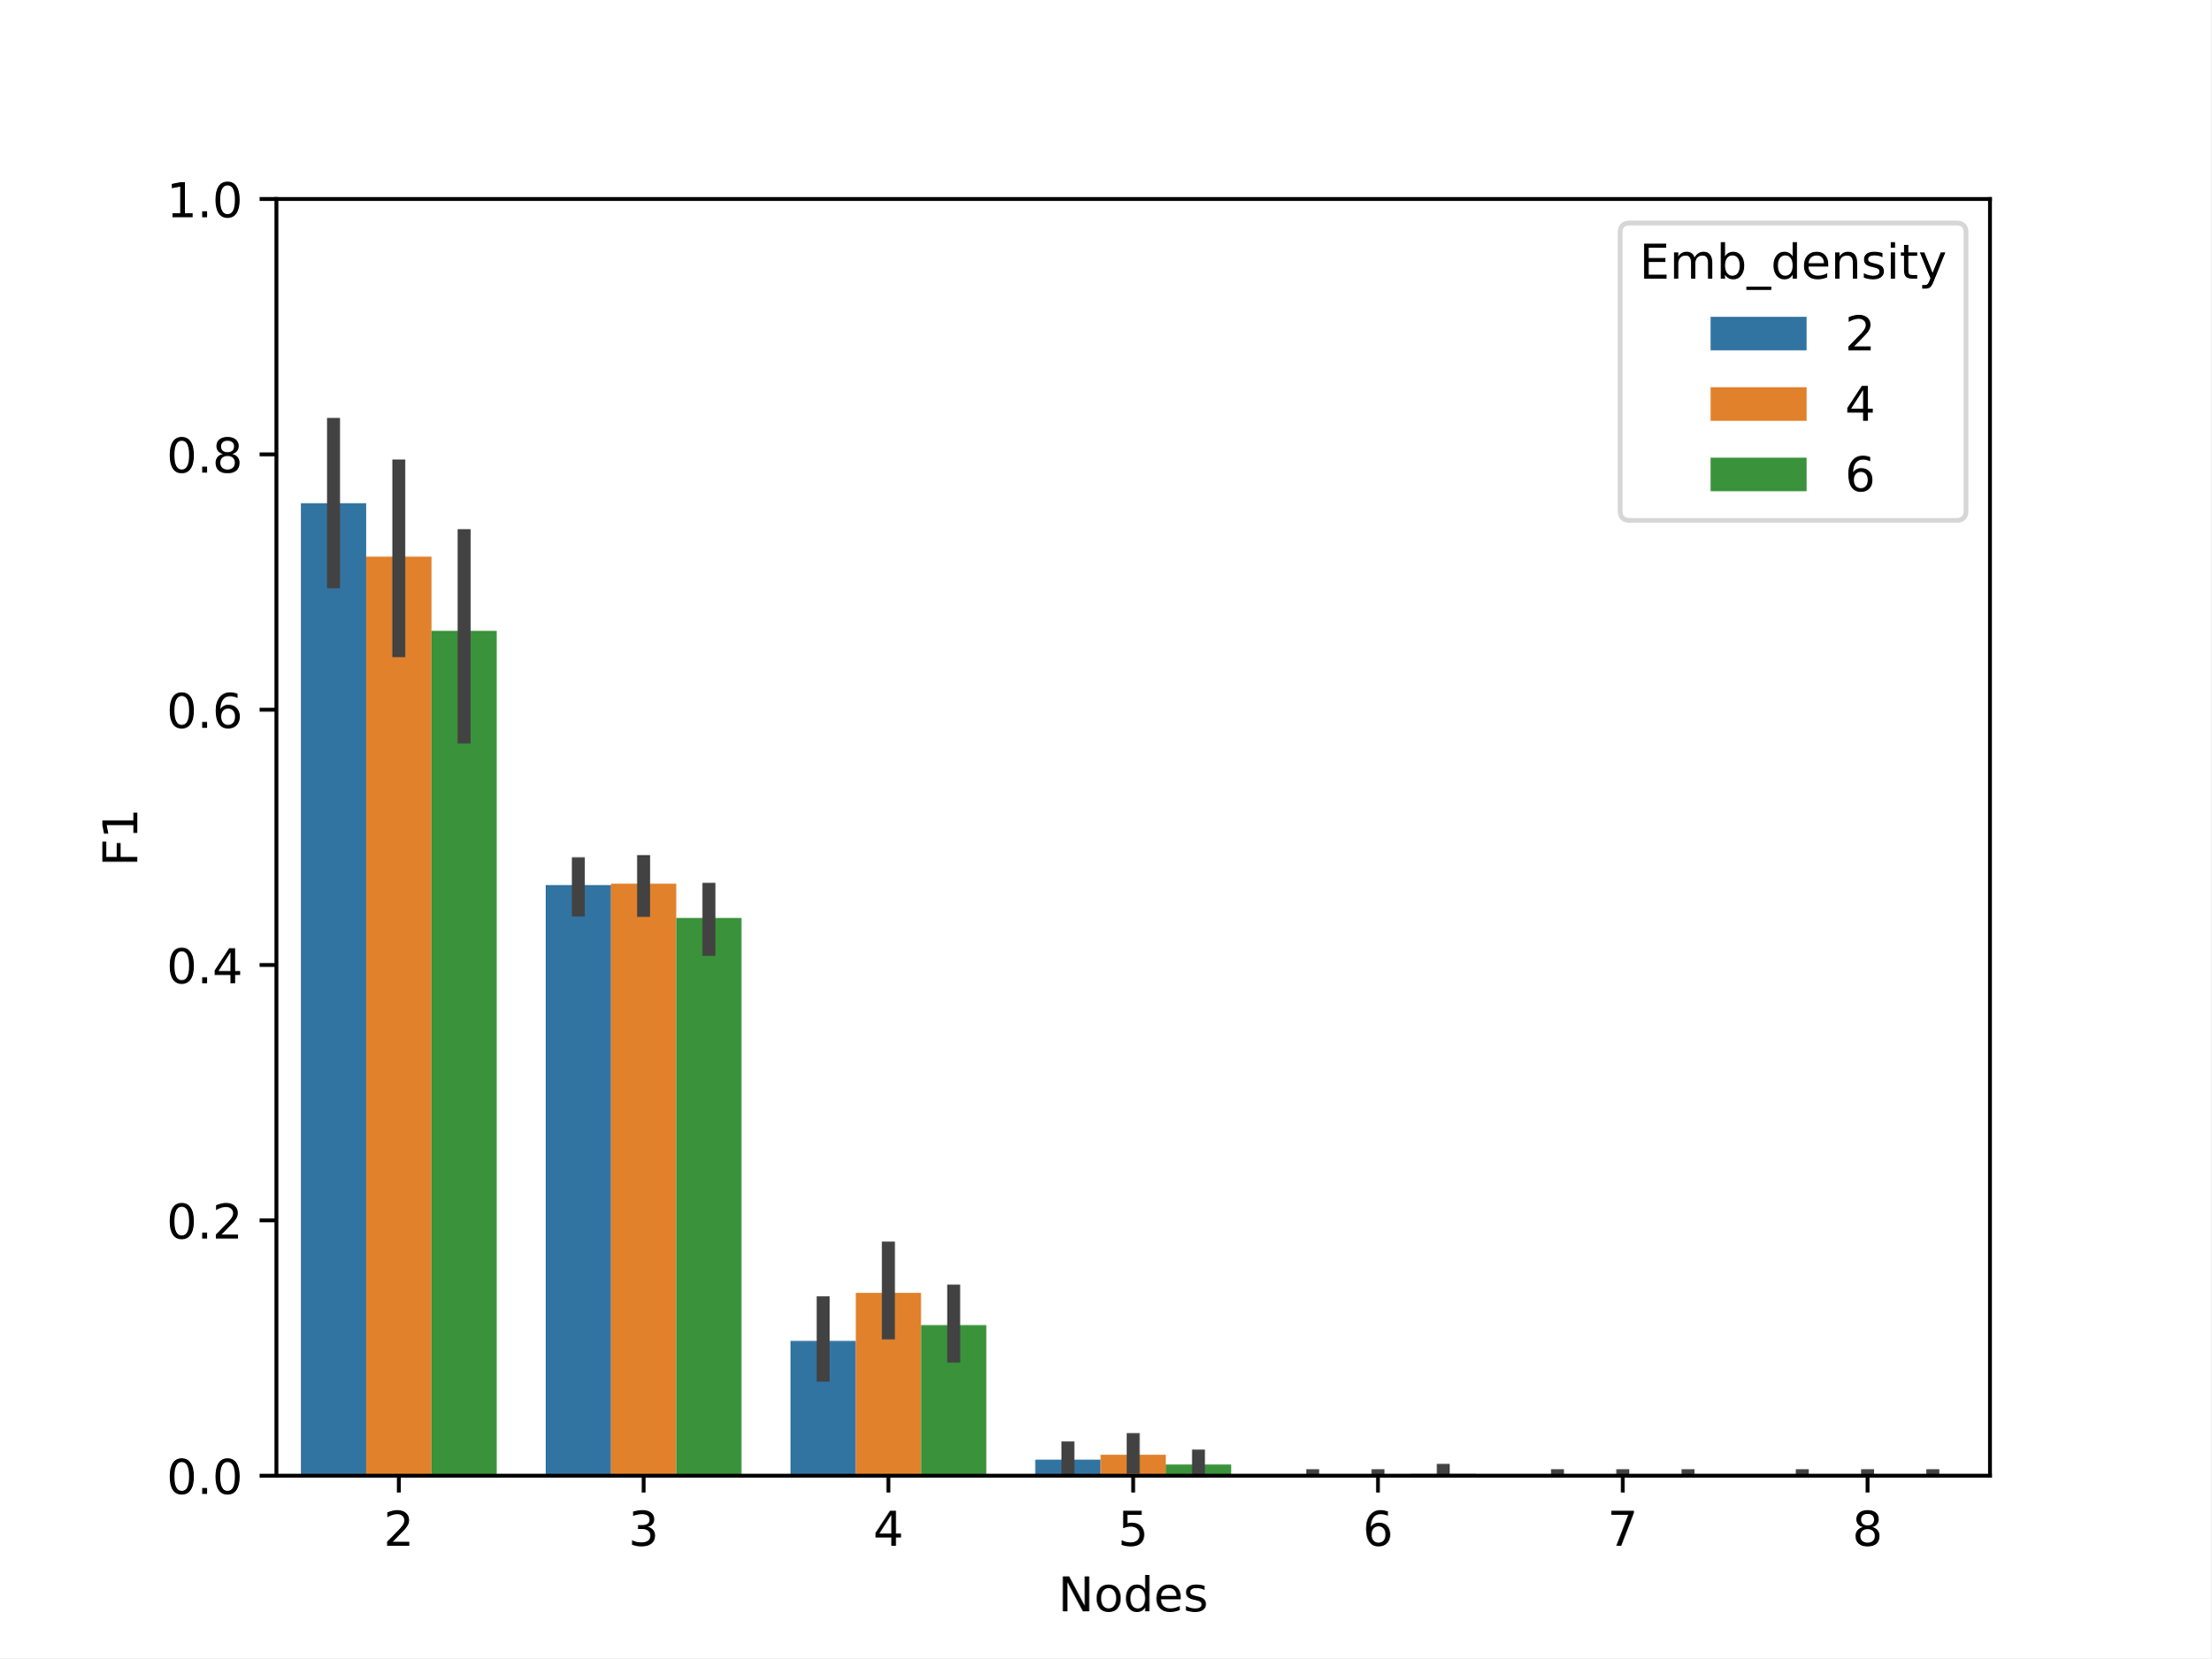
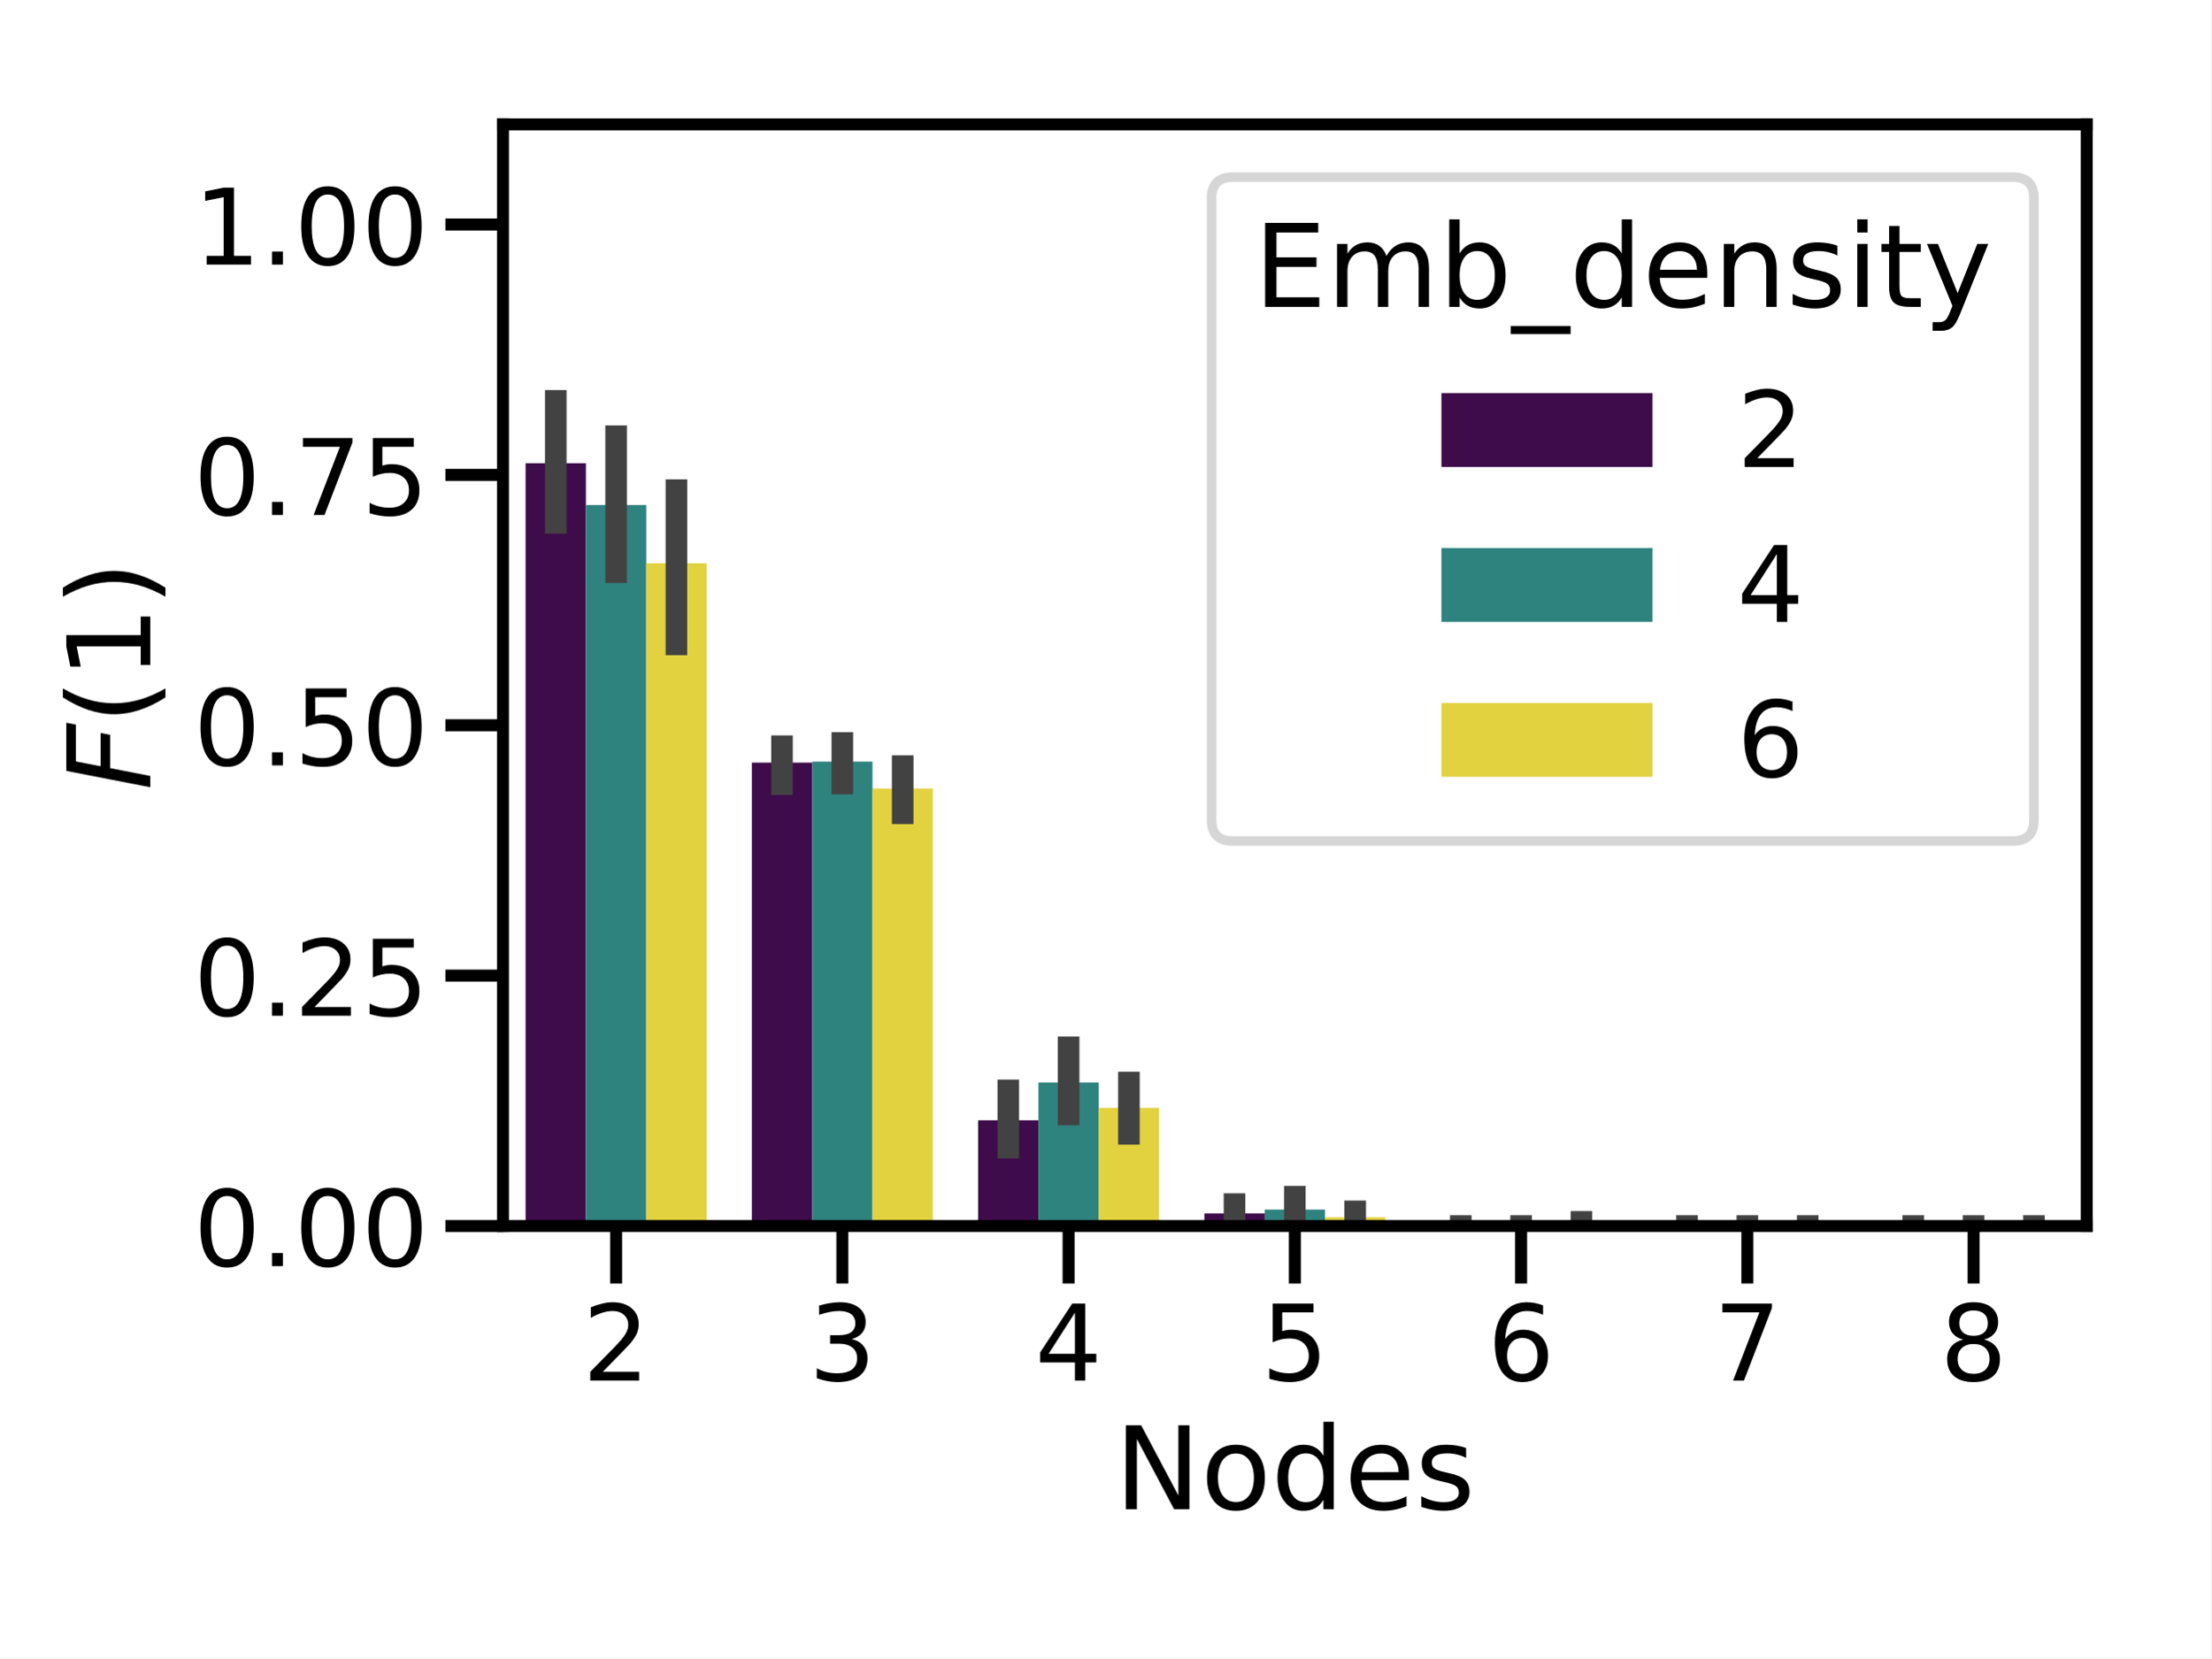
<svg xmlns="http://www.w3.org/2000/svg" xmlns:xlink="http://www.w3.org/1999/xlink" width="460.8pt" height="345.6pt" viewBox="0 0 460.8 345.6" version="1.1">
  <defs>
    <style type="text/css">*{stroke-linejoin: round; stroke-linecap: butt}</style>
  </defs>
  <g id="figure_1">
    <g id="patch_1">
      <path d="M 0 345.6  L 460.8 345.6  L 460.8 0  L 0 0  z " style="fill: #ffffff" />
    </g>
    <g id="axes_1">
      <g id="patch_2">
-         <path d="M 57.6 307.584  L 414.72 307.584  L 414.72 41.472  L 57.6 41.472  z " style="fill: #ffffff" />
+         <path d="M 104.82 255.54  L 434.88 255.54  L 434.88 25.92  L 104.82 25.92  z " style="fill: #ffffff" />
      </g>
      <g id="patch_3">
-         <path d="M 62.702 307.584  L 76.306 307.584  L 76.306 104.893  L 62.702 104.893  z " clip-path="url(#pd09a48f789)" style="fill: #3274a1" />
+         <path d="M 109.535 255.54  L 122.109 255.54  L 122.109 96.544  L 109.535 96.544  z " clip-path="url(#p3ebaca58c4)" style="fill: #3e0c4a" />
      </g>
      <g id="patch_4">
-         <path d="M 113.719 307.584  L 127.323 307.584  L 127.323 184.466  L 113.719 184.466  z " clip-path="url(#pd09a48f789)" style="fill: #3274a1" />
+         <path d="M 156.687 255.54  L 169.26 255.54  L 169.26 158.963  L 156.687 158.963  z " clip-path="url(#p3ebaca58c4)" style="fill: #3e0c4a" />
      </g>
      <g id="patch_5">
-         <path d="M 164.736 307.584  L 178.341 307.584  L 178.341 279.485  L 164.736 279.485  z " clip-path="url(#pd09a48f789)" style="fill: #3274a1" />
+         <path d="M 203.838 255.54  L 216.412 255.54  L 216.412 233.498  L 203.838 233.498  z " clip-path="url(#p3ebaca58c4)" style="fill: #3e0c4a" />
      </g>
      <g id="patch_6">
-         <path d="M 215.753 307.584  L 229.358 307.584  L 229.358 304.242  L 215.753 304.242  z " clip-path="url(#pd09a48f789)" style="fill: #3274a1" />
+         <path d="M 250.989 255.54  L 263.563 255.54  L 263.563 252.919  L 250.989 252.919  z " clip-path="url(#p3ebaca58c4)" style="fill: #3e0c4a" />
      </g>
      <g id="patch_7">
-         <path d="M 266.77 307.584  L 280.375 307.584  L 280.375 307.584  L 266.77 307.584  z " clip-path="url(#pd09a48f789)" style="fill: #3274a1" />
+         <path d="M 298.141 255.54  L 310.715 255.54  L 310.715 255.54  L 298.141 255.54  z " clip-path="url(#p3ebaca58c4)" style="fill: #3e0c4a" />
      </g>
      <g id="patch_8">
-         <path d="M 317.787 307.584  L 331.392 307.584  L 331.392 307.584  L 317.787 307.584  z " clip-path="url(#pd09a48f789)" style="fill: #3274a1" />
+         <path d="M 345.292 255.54  L 357.866 255.54  L 357.866 255.54  L 345.292 255.54  z " clip-path="url(#p3ebaca58c4)" style="fill: #3e0c4a" />
      </g>
      <g id="patch_9">
-         <path d="M 368.805 307.584  L 382.409 307.584  L 382.409 307.584  L 368.805 307.584  z " clip-path="url(#pd09a48f789)" style="fill: #3274a1" />
+         <path d="M 392.444 255.54  L 405.017 255.54  L 405.017 255.54  L 392.444 255.54  z " clip-path="url(#p3ebaca58c4)" style="fill: #3e0c4a" />
      </g>
      <g id="patch_10">
-         <path d="M 76.306 307.584  L 89.911 307.584  L 89.911 116.006  L 76.306 116.006  z " clip-path="url(#pd09a48f789)" style="fill: #e1812c" />
+         <path d="M 122.109 255.54  L 134.683 255.54  L 134.683 105.261  L 122.109 105.261  z " clip-path="url(#p3ebaca58c4)" style="fill: #2f837f" />
      </g>
      <g id="patch_11">
-         <path d="M 127.323 307.584  L 140.928 307.584  L 140.928 184.185  L 127.323 184.185  z " clip-path="url(#pd09a48f789)" style="fill: #e1812c" />
+         <path d="M 169.26 255.54  L 181.834 255.54  L 181.834 158.743  L 169.26 158.743  z " clip-path="url(#p3ebaca58c4)" style="fill: #2f837f" />
      </g>
      <g id="patch_12">
-         <path d="M 178.341 307.584  L 191.945 307.584  L 191.945 269.464  L 178.341 269.464  z " clip-path="url(#pd09a48f789)" style="fill: #e1812c" />
+         <path d="M 216.412 255.54  L 228.985 255.54  L 228.985 225.638  L 216.412 225.638  z " clip-path="url(#p3ebaca58c4)" style="fill: #2f837f" />
      </g>
      <g id="patch_13">
-         <path d="M 229.358 307.584  L 242.962 307.584  L 242.962 303.218  L 229.358 303.218  z " clip-path="url(#pd09a48f789)" style="fill: #e1812c" />
+         <path d="M 263.563 255.54  L 276.137 255.54  L 276.137 252.115  L 263.563 252.115  z " clip-path="url(#p3ebaca58c4)" style="fill: #2f837f" />
      </g>
      <g id="patch_14">
-         <path d="M 280.375 307.584  L 293.979 307.584  L 293.979 307.584  L 280.375 307.584  z " clip-path="url(#pd09a48f789)" style="fill: #e1812c" />
+         <path d="M 310.715 255.54  L 323.288 255.54  L 323.288 255.54  L 310.715 255.54  z " clip-path="url(#p3ebaca58c4)" style="fill: #2f837f" />
      </g>
      <g id="patch_15">
-         <path d="M 331.392 307.584  L 344.997 307.584  L 344.997 307.584  L 331.392 307.584  z " clip-path="url(#pd09a48f789)" style="fill: #e1812c" />
+         <path d="M 357.866 255.54  L 370.44 255.54  L 370.44 255.54  L 357.866 255.54  z " clip-path="url(#p3ebaca58c4)" style="fill: #2f837f" />
      </g>
      <g id="patch_16">
-         <path d="M 382.409 307.584  L 396.014 307.584  L 396.014 307.584  L 382.409 307.584  z " clip-path="url(#pd09a48f789)" style="fill: #e1812c" />
+         <path d="M 405.017 255.54  L 417.591 255.54  L 417.591 255.54  L 405.017 255.54  z " clip-path="url(#p3ebaca58c4)" style="fill: #2f837f" />
      </g>
      <g id="patch_17">
-         <path d="M 89.911 307.584  L 103.515 307.584  L 103.515 131.477  L 89.911 131.477  z " clip-path="url(#pd09a48f789)" style="fill: #3a923a" />
+         <path d="M 134.683 255.54  L 147.256 255.54  L 147.256 117.397  L 134.683 117.397  z " clip-path="url(#p3ebaca58c4)" style="fill: #e2d240" />
      </g>
      <g id="patch_18">
-         <path d="M 140.928 307.584  L 154.533 307.584  L 154.533 191.341  L 140.928 191.341  z " clip-path="url(#pd09a48f789)" style="fill: #3a923a" />
+         <path d="M 181.834 255.54  L 194.408 255.54  L 194.408 164.356  L 181.834 164.356  z " clip-path="url(#p3ebaca58c4)" style="fill: #e2d240" />
      </g>
      <g id="patch_19">
-         <path d="M 191.945 307.584  L 205.55 307.584  L 205.55 276.2  L 191.945 276.2  z " clip-path="url(#pd09a48f789)" style="fill: #3a923a" />
+         <path d="M 228.985 255.54  L 241.559 255.54  L 241.559 230.921  L 228.985 230.921  z " clip-path="url(#p3ebaca58c4)" style="fill: #e2d240" />
      </g>
      <g id="patch_20">
-         <path d="M 242.962 307.584  L 256.567 307.584  L 256.567 305.255  L 242.962 305.255  z " clip-path="url(#pd09a48f789)" style="fill: #3a923a" />
+         <path d="M 276.137 255.54  L 288.711 255.54  L 288.711 253.713  L 276.137 253.713  z " clip-path="url(#p3ebaca58c4)" style="fill: #e2d240" />
      </g>
      <g id="patch_21">
-         <path d="M 293.979 307.584  L 307.584 307.584  L 307.584 307.212  L 293.979 307.212  z " clip-path="url(#pd09a48f789)" style="fill: #3a923a" />
+         <path d="M 323.288 255.54  L 335.862 255.54  L 335.862 255.248  L 323.288 255.248  z " clip-path="url(#p3ebaca58c4)" style="fill: #e2d240" />
      </g>
      <g id="patch_22">
-         <path d="M 344.997 307.584  L 358.601 307.584  L 358.601 307.584  L 344.997 307.584  z " clip-path="url(#pd09a48f789)" style="fill: #3a923a" />
+         <path d="M 370.44 255.54  L 383.013 255.54  L 383.013 255.54  L 370.44 255.54  z " clip-path="url(#p3ebaca58c4)" style="fill: #e2d240" />
      </g>
      <g id="patch_23">
-         <path d="M 396.014 307.584  L 409.618 307.584  L 409.618 307.584  L 396.014 307.584  z " clip-path="url(#pd09a48f789)" style="fill: #3a923a" />
+         <path d="M 417.591 255.54  L 430.165 255.54  L 430.165 255.54  L 417.591 255.54  z " clip-path="url(#p3ebaca58c4)" style="fill: #e2d240" />
+       </g>
+       <g id="patch_24">
+         <path d="M 128.396 255.54  L 128.396 255.54  L 128.396 255.54  L 128.396 255.54  z " clip-path="url(#p3ebaca58c4)" style="fill: #3e0c4a" />
+       </g>
+       <g id="patch_25">
+         <path d="M 128.396 255.54  L 128.396 255.54  L 128.396 255.54  L 128.396 255.54  z " clip-path="url(#p3ebaca58c4)" style="fill: #2f837f" />
+       </g>
+       <g id="patch_26">
+         <path d="M 128.396 255.54  L 128.396 255.54  L 128.396 255.54  L 128.396 255.54  z " clip-path="url(#p3ebaca58c4)" style="fill: #e2d240" />
      </g>
      <g id="matplotlib.axis_1">
        <g id="xtick_1">
          <g id="line2d_1">
            <defs>
-               <path id="m3385fdae1e" d="M 0 0  L 0 3.5  " style="stroke: #000000; stroke-width: 0.8" />
+               <path id="macadb62f24" d="M 0 0  L 0 12  " style="stroke: #000000; stroke-width: 2.5" />
            </defs>
            <g>
-               <use xlink:href="#m3385fdae1e" x="83.109" y="307.584" style="stroke: #000000; stroke-width: 0.8" />
+               <use xlink:href="#macadb62f24" x="128.396" y="255.54" style="stroke: #000000; stroke-width: 2.5" />
            </g>
          </g>
          <g id="text_1">
-             <g transform="translate(79.92732 322.1824) scale(0.1 -0.1)">
+             <g transform="translate(121.397 287.7566) scale(0.22 -0.22)">
              <defs>
                <path id="DejaVuSans-32" d="M 1228 531  L 3431 531  L 3431 0  L 469 0  L 469 531  Q 828 903 1448 1529  Q 2069 2156 2228 2338  Q 2531 2678 2651 2914  Q 2772 3150 2772 3378  Q 2772 3750 2511 3984  Q 2250 4219 1831 4219  Q 1534 4219 1204 4116  Q 875 4013 500 3803  L 500 4441  Q 881 4594 1212 4672  Q 1544 4750 1819 4750  Q 2544 4750 2975 4387  Q 3406 4025 3406 3419  Q 3406 3131 3298 2873  Q 3191 2616 2906 2266  Q 2828 2175 2409 1742  Q 1991 1309 1228 531  z " transform="scale(0.015625)" />
              </defs>
              <use xlink:href="#DejaVuSans-32" />
            </g>
          </g>
        </g>
        <g id="xtick_2">
          <g id="line2d_2">
            <g>
-               <use xlink:href="#m3385fdae1e" x="134.126" y="307.584" style="stroke: #000000; stroke-width: 0.8" />
+               <use xlink:href="#macadb62f24" x="175.547" y="255.54" style="stroke: #000000; stroke-width: 2.5" />
            </g>
          </g>
          <g id="text_2">
-             <g transform="translate(130.9445 322.1824) scale(0.1 -0.1)">
+             <g transform="translate(168.5484 287.7566) scale(0.22 -0.22)">
              <defs>
                <path id="DejaVuSans-33" d="M 2597 2516  Q 3050 2419 3304 2112  Q 3559 1806 3559 1356  Q 3559 666 3084 287  Q 2609 -91 1734 -91  Q 1441 -91 1130 -33  Q 819 25 488 141  L 488 750  Q 750 597 1062 519  Q 1375 441 1716 441  Q 2309 441 2620 675  Q 2931 909 2931 1356  Q 2931 1769 2642 2001  Q 2353 2234 1838 2234  L 1294 2234  L 1294 2753  L 1863 2753  Q 2328 2753 2575 2939  Q 2822 3125 2822 3475  Q 2822 3834 2567 4026  Q 2313 4219 1838 4219  Q 1578 4219 1281 4162  Q 984 4106 628 3988  L 628 4550  Q 988 4650 1302 4700  Q 1616 4750 1894 4750  Q 2613 4750 3031 4423  Q 3450 4097 3450 3541  Q 3450 3153 3228 2886  Q 3006 2619 2597 2516  z " transform="scale(0.015625)" />
              </defs>
              <use xlink:href="#DejaVuSans-33" />
            </g>
          </g>
        </g>
        <g id="xtick_3">
          <g id="line2d_3">
            <g>
-               <use xlink:href="#m3385fdae1e" x="185.143" y="307.584" style="stroke: #000000; stroke-width: 0.8" />
+               <use xlink:href="#macadb62f24" x="222.699" y="255.54" style="stroke: #000000; stroke-width: 2.5" />
            </g>
          </g>
          <g id="text_3">
-             <g transform="translate(181.9616 322.1824) scale(0.1 -0.1)">
+             <g transform="translate(215.6998 287.7566) scale(0.22 -0.22)">
              <defs>
                <path id="DejaVuSans-34" d="M 2419 4116  L 825 1625  L 2419 1625  L 2419 4116  z M 2253 4666  L 3047 4666  L 3047 1625  L 3713 1625  L 3713 1100  L 3047 1100  L 3047 0  L 2419 0  L 2419 1100  L 313 1100  L 313 1709  L 2253 4666  z " transform="scale(0.015625)" />
              </defs>
              <use xlink:href="#DejaVuSans-34" />
            </g>
          </g>
        </g>
        <g id="xtick_4">
          <g id="line2d_4">
            <g>
-               <use xlink:href="#m3385fdae1e" x="236.16" y="307.584" style="stroke: #000000; stroke-width: 0.8" />
+               <use xlink:href="#macadb62f24" x="269.85" y="255.54" style="stroke: #000000; stroke-width: 2.5" />
            </g>
          </g>
          <g id="text_4">
-             <g transform="translate(232.9787 322.1824) scale(0.1 -0.1)">
+             <g transform="translate(262.8512 287.7566) scale(0.22 -0.22)">
              <defs>
                <path id="DejaVuSans-35" d="M 691 4666  L 3169 4666  L 3169 4134  L 1269 4134  L 1269 2991  Q 1406 3038 1543 3061  Q 1681 3084 1819 3084  Q 2600 3084 3056 2656  Q 3513 2228 3513 1497  Q 3513 744 3044 326  Q 2575 -91 1722 -91  Q 1428 -91 1123 -41  Q 819 9 494 109  L 494 744  Q 775 591 1075 516  Q 1375 441 1709 441  Q 2250 441 2565 725  Q 2881 1009 2881 1497  Q 2881 1984 2565 2268  Q 2250 2553 1709 2553  Q 1456 2553 1204 2497  Q 953 2441 691 2322  L 691 4666  z " transform="scale(0.015625)" />
              </defs>
              <use xlink:href="#DejaVuSans-35" />
            </g>
          </g>
        </g>
        <g id="xtick_5">
          <g id="line2d_5">
            <g>
-               <use xlink:href="#m3385fdae1e" x="287.177" y="307.584" style="stroke: #000000; stroke-width: 0.8" />
+               <use xlink:href="#macadb62f24" x="317.001" y="255.54" style="stroke: #000000; stroke-width: 2.5" />
            </g>
          </g>
          <g id="text_5">
-             <g transform="translate(283.9959 322.1824) scale(0.1 -0.1)">
+             <g transform="translate(310.0027 287.7566) scale(0.22 -0.22)">
              <defs>
                <path id="DejaVuSans-36" d="M 2113 2584  Q 1688 2584 1439 2293  Q 1191 2003 1191 1497  Q 1191 994 1439 701  Q 1688 409 2113 409  Q 2538 409 2786 701  Q 3034 994 3034 1497  Q 3034 2003 2786 2293  Q 2538 2584 2113 2584  z M 3366 4563  L 3366 3988  Q 3128 4100 2886 4159  Q 2644 4219 2406 4219  Q 1781 4219 1451 3797  Q 1122 3375 1075 2522  Q 1259 2794 1537 2939  Q 1816 3084 2150 3084  Q 2853 3084 3261 2657  Q 3669 2231 3669 1497  Q 3669 778 3244 343  Q 2819 -91 2113 -91  Q 1303 -91 875 529  Q 447 1150 447 2328  Q 447 3434 972 4092  Q 1497 4750 2381 4750  Q 2619 4750 2861 4703  Q 3103 4656 3366 4563  z " transform="scale(0.015625)" />
              </defs>
              <use xlink:href="#DejaVuSans-36" />
            </g>
          </g>
        </g>
        <g id="xtick_6">
          <g id="line2d_6">
            <g>
-               <use xlink:href="#m3385fdae1e" x="338.194" y="307.584" style="stroke: #000000; stroke-width: 0.8" />
+               <use xlink:href="#macadb62f24" x="364.153" y="255.54" style="stroke: #000000; stroke-width: 2.5" />
            </g>
          </g>
          <g id="text_6">
-             <g transform="translate(335.013 322.1824) scale(0.1 -0.1)">
+             <g transform="translate(357.1541 287.7566) scale(0.22 -0.22)">
              <defs>
                <path id="DejaVuSans-37" d="M 525 4666  L 3525 4666  L 3525 4397  L 1831 0  L 1172 0  L 2766 4134  L 525 4134  L 525 4666  z " transform="scale(0.015625)" />
              </defs>
              <use xlink:href="#DejaVuSans-37" />
            </g>
          </g>
        </g>
        <g id="xtick_7">
          <g id="line2d_7">
            <g>
-               <use xlink:href="#m3385fdae1e" x="389.211" y="307.584" style="stroke: #000000; stroke-width: 0.8" />
+               <use xlink:href="#macadb62f24" x="411.304" y="255.54" style="stroke: #000000; stroke-width: 2.5" />
            </g>
          </g>
          <g id="text_7">
-             <g transform="translate(386.0302 322.1824) scale(0.1 -0.1)">
+             <g transform="translate(404.3055 287.7566) scale(0.22 -0.22)">
              <defs>
                <path id="DejaVuSans-38" d="M 2034 2216  Q 1584 2216 1326 1975  Q 1069 1734 1069 1313  Q 1069 891 1326 650  Q 1584 409 2034 409  Q 2484 409 2743 651  Q 3003 894 3003 1313  Q 3003 1734 2745 1975  Q 2488 2216 2034 2216  z M 1403 2484  Q 997 2584 770 2862  Q 544 3141 544 3541  Q 544 4100 942 4425  Q 1341 4750 2034 4750  Q 2731 4750 3128 4425  Q 3525 4100 3525 3541  Q 3525 3141 3298 2862  Q 3072 2584 2669 2484  Q 3125 2378 3379 2068  Q 3634 1759 3634 1313  Q 3634 634 3220 271  Q 2806 -91 2034 -91  Q 1263 -91 848 271  Q 434 634 434 1313  Q 434 1759 690 2068  Q 947 2378 1403 2484  z M 1172 3481  Q 1172 3119 1398 2916  Q 1625 2713 2034 2713  Q 2441 2713 2670 2916  Q 2900 3119 2900 3481  Q 2900 3844 2670 4047  Q 2441 4250 2034 4250  Q 1625 4250 1398 4047  Q 1172 3844 1172 3481  z " transform="scale(0.015625)" />
              </defs>
              <use xlink:href="#DejaVuSans-38" />
            </g>
          </g>
        </g>
        <g id="text_8">
-           <g transform="translate(220.5045 335.8606) scale(0.1 -0.1)">
+           <g transform="translate(232.2769 314.5681) scale(0.24 -0.24)">
            <defs>
              <path id="DejaVuSans-4e" d="M 628 4666  L 1478 4666  L 3547 763  L 3547 4666  L 4159 4666  L 4159 0  L 3309 0  L 1241 3903  L 1241 0  L 628 0  L 628 4666  z " transform="scale(0.015625)" />
              <path id="DejaVuSans-6f" d="M 1959 3097  Q 1497 3097 1228 2736  Q 959 2375 959 1747  Q 959 1119 1226 758  Q 1494 397 1959 397  Q 2419 397 2687 759  Q 2956 1122 2956 1747  Q 2956 2369 2687 2733  Q 2419 3097 1959 3097  z M 1959 3584  Q 2709 3584 3137 3096  Q 3566 2609 3566 1747  Q 3566 888 3137 398  Q 2709 -91 1959 -91  Q 1206 -91 779 398  Q 353 888 353 1747  Q 353 2609 779 3096  Q 1206 3584 1959 3584  z " transform="scale(0.015625)" />
              <path id="DejaVuSans-64" d="M 2906 2969  L 2906 4863  L 3481 4863  L 3481 0  L 2906 0  L 2906 525  Q 2725 213 2448 61  Q 2172 -91 1784 -91  Q 1150 -91 751 415  Q 353 922 353 1747  Q 353 2572 751 3078  Q 1150 3584 1784 3584  Q 2172 3584 2448 3432  Q 2725 3281 2906 2969  z M 947 1747  Q 947 1113 1208 752  Q 1469 391 1925 391  Q 2381 391 2643 752  Q 2906 1113 2906 1747  Q 2906 2381 2643 2742  Q 2381 3103 1925 3103  Q 1469 3103 1208 2742  Q 947 2381 947 1747  z " transform="scale(0.015625)" />
              <path id="DejaVuSans-65" d="M 3597 1894  L 3597 1613  L 953 1613  Q 991 1019 1311 708  Q 1631 397 2203 397  Q 2534 397 2845 478  Q 3156 559 3463 722  L 3463 178  Q 3153 47 2828 -22  Q 2503 -91 2169 -91  Q 1331 -91 842 396  Q 353 884 353 1716  Q 353 2575 817 3079  Q 1281 3584 2069 3584  Q 2775 3584 3186 3129  Q 3597 2675 3597 1894  z M 3022 2063  Q 3016 2534 2758 2815  Q 2500 3097 2075 3097  Q 1594 3097 1305 2825  Q 1016 2553 972 2059  L 3022 2063  z " transform="scale(0.015625)" />
              <path id="DejaVuSans-73" d="M 2834 3397  L 2834 2853  Q 2591 2978 2328 3040  Q 2066 3103 1784 3103  Q 1356 3103 1142 2972  Q 928 2841 928 2578  Q 928 2378 1081 2264  Q 1234 2150 1697 2047  L 1894 2003  Q 2506 1872 2764 1633  Q 3022 1394 3022 966  Q 3022 478 2636 193  Q 2250 -91 1575 -91  Q 1294 -91 989 -36  Q 684 19 347 128  L 347 722  Q 666 556 975 473  Q 1284 391 1588 391  Q 1994 391 2212 530  Q 2431 669 2431 922  Q 2431 1156 2273 1281  Q 2116 1406 1581 1522  L 1381 1569  Q 847 1681 609 1914  Q 372 2147 372 2553  Q 372 3047 722 3315  Q 1072 3584 1716 3584  Q 2034 3584 2315 3537  Q 2597 3491 2834 3397  z " transform="scale(0.015625)" />
            </defs>
            <use xlink:href="#DejaVuSans-4e" />
            <use xlink:href="#DejaVuSans-6f" x="74.805" />
            <use xlink:href="#DejaVuSans-64" x="135.986" />
            <use xlink:href="#DejaVuSans-65" x="199.463" />
            <use xlink:href="#DejaVuSans-73" x="260.986" />
          </g>
        </g>
      </g>
      <g id="matplotlib.axis_2">
        <g id="ytick_1">
          <g id="line2d_8">
            <defs>
-               <path id="ma600d9e374" d="M 0 0  L -3.5 0  " style="stroke: #000000; stroke-width: 0.8" />
+               <path id="mbd1f834859" d="M 0 0  L -12 0  " style="stroke: #000000; stroke-width: 2.5" />
            </defs>
            <g>
-               <use xlink:href="#ma600d9e374" x="57.6" y="307.584" style="stroke: #000000; stroke-width: 0.8" />
+               <use xlink:href="#mbd1f834859" x="104.82" y="255.54" style="stroke: #000000; stroke-width: 2.5" />
            </g>
          </g>
          <g id="text_9">
-             <g transform="translate(34.69687 311.3832) scale(0.1 -0.1)">
+             <g transform="translate(40.33563 263.8983) scale(0.22 -0.22)">
              <defs>
                <path id="DejaVuSans-30" d="M 2034 4250  Q 1547 4250 1301 3770  Q 1056 3291 1056 2328  Q 1056 1369 1301 889  Q 1547 409 2034 409  Q 2525 409 2770 889  Q 3016 1369 3016 2328  Q 3016 3291 2770 3770  Q 2525 4250 2034 4250  z M 2034 4750  Q 2819 4750 3233 4129  Q 3647 3509 3647 2328  Q 3647 1150 3233 529  Q 2819 -91 2034 -91  Q 1250 -91 836 529  Q 422 1150 422 2328  Q 422 3509 836 4129  Q 1250 4750 2034 4750  z " transform="scale(0.015625)" />
                <path id="DejaVuSans-2e" d="M 684 794  L 1344 794  L 1344 0  L 684 0  L 684 794  z " transform="scale(0.015625)" />
              </defs>
              <use xlink:href="#DejaVuSans-30" />
              <use xlink:href="#DejaVuSans-2e" x="63.623" />
              <use xlink:href="#DejaVuSans-30" x="95.41" />
+               <use xlink:href="#DejaVuSans-30" x="159.033" />
            </g>
          </g>
        </g>
        <g id="ytick_2">
          <g id="line2d_9">
            <g>
-               <use xlink:href="#ma600d9e374" x="57.6" y="254.362" style="stroke: #000000; stroke-width: 0.8" />
+               <use xlink:href="#mbd1f834859" x="104.82" y="203.354" style="stroke: #000000; stroke-width: 2.5" />
            </g>
          </g>
          <g id="text_10">
-             <g transform="translate(34.69687 258.1608) scale(0.1 -0.1)">
+             <g transform="translate(40.33563 211.7119) scale(0.22 -0.22)">
              <use xlink:href="#DejaVuSans-30" />
              <use xlink:href="#DejaVuSans-2e" x="63.623" />
              <use xlink:href="#DejaVuSans-32" x="95.41" />
+               <use xlink:href="#DejaVuSans-35" x="159.033" />
            </g>
          </g>
        </g>
        <g id="ytick_3">
          <g id="line2d_10">
            <g>
-               <use xlink:href="#ma600d9e374" x="57.6" y="201.139" style="stroke: #000000; stroke-width: 0.8" />
+               <use xlink:href="#mbd1f834859" x="104.82" y="151.167" style="stroke: #000000; stroke-width: 2.5" />
            </g>
          </g>
          <g id="text_11">
-             <g transform="translate(34.69687 204.9384) scale(0.1 -0.1)">
+             <g transform="translate(40.33563 159.5256) scale(0.22 -0.22)">
              <use xlink:href="#DejaVuSans-30" />
              <use xlink:href="#DejaVuSans-2e" x="63.623" />
-               <use xlink:href="#DejaVuSans-34" x="95.41" />
+               <use xlink:href="#DejaVuSans-35" x="95.41" />
+               <use xlink:href="#DejaVuSans-30" x="159.033" />
            </g>
          </g>
        </g>
        <g id="ytick_4">
          <g id="line2d_11">
            <g>
-               <use xlink:href="#ma600d9e374" x="57.6" y="147.917" style="stroke: #000000; stroke-width: 0.8" />
+               <use xlink:href="#mbd1f834859" x="104.82" y="98.981" style="stroke: #000000; stroke-width: 2.5" />
            </g>
          </g>
          <g id="text_12">
-             <g transform="translate(34.69687 151.716) scale(0.1 -0.1)">
+             <g transform="translate(40.33563 107.3392) scale(0.22 -0.22)">
              <use xlink:href="#DejaVuSans-30" />
              <use xlink:href="#DejaVuSans-2e" x="63.623" />
-               <use xlink:href="#DejaVuSans-36" x="95.41" />
+               <use xlink:href="#DejaVuSans-37" x="95.41" />
+               <use xlink:href="#DejaVuSans-35" x="159.033" />
            </g>
          </g>
        </g>
        <g id="ytick_5">
          <g id="line2d_12">
            <g>
-               <use xlink:href="#ma600d9e374" x="57.6" y="94.694" style="stroke: #000000; stroke-width: 0.8" />
+               <use xlink:href="#mbd1f834859" x="104.82" y="46.795" style="stroke: #000000; stroke-width: 2.5" />
            </g>
          </g>
          <g id="text_13">
-             <g transform="translate(34.69687 98.49362) scale(0.1 -0.1)">
-               <use xlink:href="#DejaVuSans-30" />
-               <use xlink:href="#DejaVuSans-2e" x="63.623" />
-               <use xlink:href="#DejaVuSans-38" x="95.41" />
-             </g>
-           </g>
-         </g>
-         <g id="ytick_6">
-           <g id="line2d_13">
-             <g>
-               <use xlink:href="#ma600d9e374" x="57.6" y="41.472" style="stroke: #000000; stroke-width: 0.8" />
-             </g>
-           </g>
-           <g id="text_14">
-             <g transform="translate(34.69687 45.27122) scale(0.1 -0.1)">
+             <g transform="translate(40.33563 55.15283) scale(0.22 -0.22)">
              <defs>
                <path id="DejaVuSans-31" d="M 794 531  L 1825 531  L 1825 4091  L 703 3866  L 703 4441  L 1819 4666  L 2450 4666  L 2450 531  L 3481 531  L 3481 0  L 794 0  L 794 531  z " transform="scale(0.015625)" />
              </defs>
              <use xlink:href="#DejaVuSans-31" />
              <use xlink:href="#DejaVuSans-2e" x="63.623" />
              <use xlink:href="#DejaVuSans-30" x="95.41" />
-             </g>
-           </g>
+               <use xlink:href="#DejaVuSans-30" x="159.033" />
+             </g>
+           </g>
+         </g>
+         <g id="text_14">
+           <g transform="translate(31.34437 164.73) rotate(-90) scale(0.24 -0.24)">
+             <defs>
+               <path id="DejaVuSans-Oblique-46" d="M 1081 4666  L 3756 4666  L 3653 4134  L 1606 4134  L 1338 2759  L 3188 2759  L 3084 2228  L 1234 2228  L 800 0  L 172 0  L 1081 4666  z " transform="scale(0.015625)" />
+               <path id="DejaVuSans-28" d="M 1984 4856  Q 1566 4138 1362 3434  Q 1159 2731 1159 2009  Q 1159 1288 1364 580  Q 1569 -128 1984 -844  L 1484 -844  Q 1016 -109 783 600  Q 550 1309 550 2009  Q 550 2706 781 3412  Q 1013 4119 1484 4856  L 1984 4856  z " transform="scale(0.015625)" />
+               <path id="DejaVuSans-29" d="M 513 4856  L 1013 4856  Q 1481 4119 1714 3412  Q 1947 2706 1947 2009  Q 1947 1309 1714 600  Q 1481 -109 1013 -844  L 513 -844  Q 928 -128 1133 580  Q 1338 1288 1338 2009  Q 1338 2731 1133 3434  Q 928 4138 513 4856  z " transform="scale(0.015625)" />
+             </defs>
+             <use xlink:href="#DejaVuSans-Oblique-46" transform="translate(0 0.125)" />
+             <use xlink:href="#DejaVuSans-28" transform="translate(57.51953 0.125)" />
+             <use xlink:href="#DejaVuSans-31" transform="translate(96.5332 0.125)" />
+             <use xlink:href="#DejaVuSans-29" transform="translate(160.1562 0.125)" />
+           </g>
+         </g>
+       </g>
+       <g id="line2d_13">
+         <path d="M 115.822 108.978  L 115.822 83.552  " clip-path="url(#p3ebaca58c4)" style="fill: none; stroke: #424242; stroke-width: 4.5; stroke-linecap: square" />
+       </g>
+       <g id="line2d_14">
+         <path d="M 162.973 163.449  L 162.973 155.534  " clip-path="url(#p3ebaca58c4)" style="fill: none; stroke: #424242; stroke-width: 4.5; stroke-linecap: square" />
+       </g>
+       <g id="line2d_15">
+         <path d="M 210.125 239.203  L 210.125 227.266  " clip-path="url(#p3ebaca58c4)" style="fill: none; stroke: #424242; stroke-width: 4.5; stroke-linecap: square" />
+       </g>
+       <g id="line2d_16">
+         <path d="M 257.276 254.561  L 257.276 250.976  " clip-path="url(#p3ebaca58c4)" style="fill: none; stroke: #424242; stroke-width: 4.5; stroke-linecap: square" />
+       </g>
+       <g id="line2d_17">
+         <path d="M 304.428 255.54  L 304.428 255.54  " clip-path="url(#p3ebaca58c4)" style="fill: none; stroke: #424242; stroke-width: 4.5; stroke-linecap: square" />
+       </g>
+       <g id="line2d_18">
+         <path d="M 351.579 255.54  L 351.579 255.54  " clip-path="url(#p3ebaca58c4)" style="fill: none; stroke: #424242; stroke-width: 4.5; stroke-linecap: square" />
+       </g>
+       <g id="line2d_19">
+         <path d="M 398.731 255.54  L 398.731 255.54  " clip-path="url(#p3ebaca58c4)" style="fill: none; stroke: #424242; stroke-width: 4.5; stroke-linecap: square" />
+       </g>
+       <g id="line2d_20">
+         <path d="M 128.396 119.258  L 128.396 90.926  " clip-path="url(#p3ebaca58c4)" style="fill: none; stroke: #424242; stroke-width: 4.5; stroke-linecap: square" />
+       </g>
+       <g id="line2d_21">
+         <path d="M 175.547 163.315  L 175.547 154.856  " clip-path="url(#p3ebaca58c4)" style="fill: none; stroke: #424242; stroke-width: 4.5; stroke-linecap: square" />
+       </g>
+       <g id="line2d_22">
+         <path d="M 222.699 232.292  L 222.699 218.293  " clip-path="url(#p3ebaca58c4)" style="fill: none; stroke: #424242; stroke-width: 4.5; stroke-linecap: square" />
+       </g>
+       <g id="line2d_23">
+         <path d="M 269.85 254.124  L 269.85 249.44  " clip-path="url(#p3ebaca58c4)" style="fill: none; stroke: #424242; stroke-width: 4.5; stroke-linecap: square" />
+       </g>
+       <g id="line2d_24">
+         <path d="M 317.001 255.54  L 317.001 255.54  " clip-path="url(#p3ebaca58c4)" style="fill: none; stroke: #424242; stroke-width: 4.5; stroke-linecap: square" />
+       </g>
+       <g id="line2d_25">
+         <path d="M 364.153 255.54  L 364.153 255.54  " clip-path="url(#p3ebaca58c4)" style="fill: none; stroke: #424242; stroke-width: 4.5; stroke-linecap: square" />
+       </g>
+       <g id="line2d_26">
+         <path d="M 411.304 255.54  L 411.304 255.54  " clip-path="url(#p3ebaca58c4)" style="fill: none; stroke: #424242; stroke-width: 4.5; stroke-linecap: square" />
+       </g>
+       <g id="line2d_27">
+         <path d="M 140.969 134.305  L 140.969 102.163  " clip-path="url(#p3ebaca58c4)" style="fill: none; stroke: #424242; stroke-width: 4.5; stroke-linecap: square" />
+       </g>
+       <g id="line2d_28">
+         <path d="M 188.121 169.514  L 188.121 159.685  " clip-path="url(#p3ebaca58c4)" style="fill: none; stroke: #424242; stroke-width: 4.5; stroke-linecap: square" />
+       </g>
+       <g id="line2d_29">
+         <path d="M 235.272 236.339  L 235.272 225.631  " clip-path="url(#p3ebaca58c4)" style="fill: none; stroke: #424242; stroke-width: 4.5; stroke-linecap: square" />
+       </g>
+       <g id="line2d_30">
+         <path d="M 282.424 254.75  L 282.424 252.482  " clip-path="url(#p3ebaca58c4)" style="fill: none; stroke: #424242; stroke-width: 4.5; stroke-linecap: square" />
+       </g>
+       <g id="line2d_31">
+         <path d="M 329.575 255.54  L 329.575 254.664  " clip-path="url(#p3ebaca58c4)" style="fill: none; stroke: #424242; stroke-width: 4.5; stroke-linecap: square" />
+       </g>
+       <g id="line2d_32">
+         <path d="M 376.727 255.54  L 376.727 255.54  " clip-path="url(#p3ebaca58c4)" style="fill: none; stroke: #424242; stroke-width: 4.5; stroke-linecap: square" />
+       </g>
+       <g id="line2d_33">
+         <path d="M 423.878 255.54  L 423.878 255.54  " clip-path="url(#p3ebaca58c4)" style="fill: none; stroke: #424242; stroke-width: 4.5; stroke-linecap: square" />
+       </g>
+       <g id="patch_27">
+         <path d="M 104.82 255.54  L 104.82 25.92  " style="fill: none; stroke: #000000; stroke-width: 2.5; stroke-linejoin: miter; stroke-linecap: square" />
+       </g>
+       <g id="patch_28">
+         <path d="M 434.88 255.54  L 434.88 25.92  " style="fill: none; stroke: #000000; stroke-width: 2.5; stroke-linejoin: miter; stroke-linecap: square" />
+       </g>
+       <g id="patch_29">
+         <path d="M 104.82 255.54  L 434.88 255.54  " style="fill: none; stroke: #000000; stroke-width: 2.5; stroke-linejoin: miter; stroke-linecap: square" />
+       </g>
+       <g id="patch_30">
+         <path d="M 104.82 25.92  L 434.88 25.92  " style="fill: none; stroke: #000000; stroke-width: 2.5; stroke-linejoin: miter; stroke-linecap: square" />
+       </g>
+       <g id="legend_1">
+         <g id="patch_31">
+           <path d="M 256.904 175.291  L 419.48 175.291  Q 423.88 175.291 423.88 170.891  L 423.88 41.32  Q 423.88 36.92 419.48 36.92  L 256.904 36.92  Q 252.504 36.92 252.504 41.32  L 252.504 170.891  Q 252.504 175.291 256.904 175.291  z " style="fill: #ffffff; opacity: 0.8; stroke: #cccccc; stroke-width: 2; stroke-linejoin: miter" />
        </g>
        <g id="text_15">
-           <g transform="translate(28.61719 180.585) rotate(-90) scale(0.1 -0.1)">
-             <defs>
-               <path id="DejaVuSans-46" d="M 628 4666  L 3309 4666  L 3309 4134  L 1259 4134  L 1259 2759  L 3109 2759  L 3109 2228  L 1259 2228  L 1259 0  L 628 0  L 628 4666  z " transform="scale(0.015625)" />
-             </defs>
-             <use xlink:href="#DejaVuSans-46" />
-             <use xlink:href="#DejaVuSans-31" x="57.52" />
-           </g>
-         </g>
-       </g>
-       <g id="line2d_14">
-         <path d="M 69.504 121.261  L 69.504 88.451  " clip-path="url(#pd09a48f789)" style="fill: none; stroke: #424242; stroke-width: 2.7; stroke-linecap: square" />
-       </g>
-       <g id="line2d_15">
-         <path d="M 120.521 189.672  L 120.521 180.04  " clip-path="url(#pd09a48f789)" style="fill: none; stroke: #424242; stroke-width: 2.7; stroke-linecap: square" />
-       </g>
-       <g id="line2d_16">
-         <path d="M 171.538 286.629  L 171.538 271.547  " clip-path="url(#pd09a48f789)" style="fill: none; stroke: #424242; stroke-width: 2.7; stroke-linecap: square" />
-       </g>
-       <g id="line2d_17">
-         <path d="M 222.555 306.182  L 222.555 301.805  " clip-path="url(#pd09a48f789)" style="fill: none; stroke: #424242; stroke-width: 2.7; stroke-linecap: square" />
-       </g>
-       <g id="line2d_18">
-         <path d="M 273.573 307.584  L 273.573 307.584  " clip-path="url(#pd09a48f789)" style="fill: none; stroke: #424242; stroke-width: 2.7; stroke-linecap: square" />
-       </g>
-       <g id="line2d_19">
-         <path d="M 324.59 307.584  L 324.59 307.584  " clip-path="url(#pd09a48f789)" style="fill: none; stroke: #424242; stroke-width: 2.7; stroke-linecap: square" />
-       </g>
-       <g id="line2d_20">
-         <path d="M 375.607 307.584  L 375.607 307.584  " clip-path="url(#pd09a48f789)" style="fill: none; stroke: #424242; stroke-width: 2.7; stroke-linecap: square" />
-       </g>
-       <g id="line2d_21">
-         <path d="M 83.109 135.63  L 83.109 97.124  " clip-path="url(#pd09a48f789)" style="fill: none; stroke: #424242; stroke-width: 2.7; stroke-linecap: square" />
-       </g>
-       <g id="line2d_22">
-         <path d="M 134.126 189.742  L 134.126 179.578  " clip-path="url(#pd09a48f789)" style="fill: none; stroke: #424242; stroke-width: 2.7; stroke-linecap: square" />
-       </g>
-       <g id="line2d_23">
-         <path d="M 185.143 277.818  L 185.143 260.153  " clip-path="url(#pd09a48f789)" style="fill: none; stroke: #424242; stroke-width: 2.7; stroke-linecap: square" />
-       </g>
-       <g id="line2d_24">
-         <path d="M 236.16 305.814  L 236.16 300.065  " clip-path="url(#pd09a48f789)" style="fill: none; stroke: #424242; stroke-width: 2.7; stroke-linecap: square" />
-       </g>
-       <g id="line2d_25">
-         <path d="M 287.177 307.584  L 287.177 307.584  " clip-path="url(#pd09a48f789)" style="fill: none; stroke: #424242; stroke-width: 2.7; stroke-linecap: square" />
-       </g>
-       <g id="line2d_26">
-         <path d="M 338.194 307.584  L 338.194 307.584  " clip-path="url(#pd09a48f789)" style="fill: none; stroke: #424242; stroke-width: 2.7; stroke-linecap: square" />
-       </g>
-       <g id="line2d_27">
-         <path d="M 389.211 307.584  L 389.211 307.584  " clip-path="url(#pd09a48f789)" style="fill: none; stroke: #424242; stroke-width: 2.7; stroke-linecap: square" />
-       </g>
-       <g id="line2d_28">
-         <path d="M 96.713 153.617  L 96.713 111.652  " clip-path="url(#pd09a48f789)" style="fill: none; stroke: #424242; stroke-width: 2.7; stroke-linecap: square" />
-       </g>
-       <g id="line2d_29">
-         <path d="M 147.73 197.87  L 147.73 185.358  " clip-path="url(#pd09a48f789)" style="fill: none; stroke: #424242; stroke-width: 2.7; stroke-linecap: square" />
-       </g>
-       <g id="line2d_30">
-         <path d="M 198.747 282.656  L 198.747 269.088  " clip-path="url(#pd09a48f789)" style="fill: none; stroke: #424242; stroke-width: 2.7; stroke-linecap: square" />
-       </g>
-       <g id="line2d_31">
-         <path d="M 249.765 306.555  L 249.765 303.494  " clip-path="url(#pd09a48f789)" style="fill: none; stroke: #424242; stroke-width: 2.7; stroke-linecap: square" />
-       </g>
-       <g id="line2d_32">
-         <path d="M 300.782 307.584  L 300.782 306.467  " clip-path="url(#pd09a48f789)" style="fill: none; stroke: #424242; stroke-width: 2.7; stroke-linecap: square" />
-       </g>
-       <g id="line2d_33">
-         <path d="M 351.799 307.584  L 351.799 307.584  " clip-path="url(#pd09a48f789)" style="fill: none; stroke: #424242; stroke-width: 2.7; stroke-linecap: square" />
-       </g>
-       <g id="line2d_34">
-         <path d="M 402.816 307.584  L 402.816 307.584  " clip-path="url(#pd09a48f789)" style="fill: none; stroke: #424242; stroke-width: 2.7; stroke-linecap: square" />
-       </g>
-       <g id="patch_24">
-         <path d="M 57.6 307.584  L 57.6 41.472  " style="fill: none; stroke: #000000; stroke-width: 0.8; stroke-linejoin: miter; stroke-linecap: square" />
-       </g>
-       <g id="patch_25">
-         <path d="M 414.72 307.584  L 414.72 41.472  " style="fill: none; stroke: #000000; stroke-width: 0.8; stroke-linejoin: miter; stroke-linecap: square" />
-       </g>
-       <g id="patch_26">
-         <path d="M 57.6 307.584  L 414.72 307.584  " style="fill: none; stroke: #000000; stroke-width: 0.8; stroke-linejoin: miter; stroke-linecap: square" />
-       </g>
-       <g id="patch_27">
-         <path d="M 57.6 41.472  L 414.72 41.472  " style="fill: none; stroke: #000000; stroke-width: 0.8; stroke-linejoin: miter; stroke-linecap: square" />
-       </g>
-       <g id="legend_1">
-         <g id="patch_28">
-           <path d="M 339.647 108.463  L 407.72 108.463  Q 409.72 108.463 409.72 106.463  L 409.72 48.472  Q 409.72 46.472 407.72 46.472  L 339.647 46.472  Q 337.647 46.472 337.647 48.472  L 337.647 106.463  Q 337.647 108.463 339.647 108.463  z " style="fill: #ffffff; opacity: 0.8; stroke: #cccccc; stroke-linejoin: miter" />
-         </g>
-         <g id="text_16">
-           <g transform="translate(341.6466 58.07044) scale(0.1 -0.1)">
+           <g transform="translate(261.3037 63.95625) scale(0.24 -0.24)">
            <defs>
              <path id="DejaVuSans-45" d="M 628 4666  L 3578 4666  L 3578 4134  L 1259 4134  L 1259 2753  L 3481 2753  L 3481 2222  L 1259 2222  L 1259 531  L 3634 531  L 3634 0  L 628 0  L 628 4666  z " transform="scale(0.015625)" />
              <path id="DejaVuSans-6d" d="M 3328 2828  Q 3544 3216 3844 3400  Q 4144 3584 4550 3584  Q 5097 3584 5394 3201  Q 5691 2819 5691 2113  L 5691 0  L 5113 0  L 5113 2094  Q 5113 2597 4934 2840  Q 4756 3084 4391 3084  Q 3944 3084 3684 2787  Q 3425 2491 3425 1978  L 3425 0  L 2847 0  L 2847 2094  Q 2847 2600 2669 2842  Q 2491 3084 2119 3084  Q 1678 3084 1418 2786  Q 1159 2488 1159 1978  L 1159 0  L 581 0  L 581 3500  L 1159 3500  L 1159 2956  Q 1356 3278 1631 3431  Q 1906 3584 2284 3584  Q 2666 3584 2933 3390  Q 3200 3197 3328 2828  z " transform="scale(0.015625)" />
              <path id="DejaVuSans-62" d="M 3116 1747  Q 3116 2381 2855 2742  Q 2594 3103 2138 3103  Q 1681 3103 1420 2742  Q 1159 2381 1159 1747  Q 1159 1113 1420 752  Q 1681 391 2138 391  Q 2594 391 2855 752  Q 3116 1113 3116 1747  z M 1159 2969  Q 1341 3281 1617 3432  Q 1894 3584 2278 3584  Q 2916 3584 3314 3078  Q 3713 2572 3713 1747  Q 3713 922 3314 415  Q 2916 -91 2278 -91  Q 1894 -91 1617 61  Q 1341 213 1159 525  L 1159 0  L 581 0  L 581 4863  L 1159 4863  L 1159 2969  z " transform="scale(0.015625)" />
              <path id="DejaVuSans-5f" d="M 3263 -1063  L 3263 -1509  L -63 -1509  L -63 -1063  L 3263 -1063  z " transform="scale(0.015625)" />
              <path id="DejaVuSans-6e" d="M 3513 2113  L 3513 0  L 2938 0  L 2938 2094  Q 2938 2591 2744 2837  Q 2550 3084 2163 3084  Q 1697 3084 1428 2787  Q 1159 2491 1159 1978  L 1159 0  L 581 0  L 581 3500  L 1159 3500  L 1159 2956  Q 1366 3272 1645 3428  Q 1925 3584 2291 3584  Q 2894 3584 3203 3211  Q 3513 2838 3513 2113  z " transform="scale(0.015625)" />
              <path id="DejaVuSans-69" d="M 603 3500  L 1178 3500  L 1178 0  L 603 0  L 603 3500  z M 603 4863  L 1178 4863  L 1178 4134  L 603 4134  L 603 4863  z " transform="scale(0.015625)" />
              <path id="DejaVuSans-74" d="M 1172 4494  L 1172 3500  L 2356 3500  L 2356 3053  L 1172 3053  L 1172 1153  Q 1172 725 1289 603  Q 1406 481 1766 481  L 2356 481  L 2356 0  L 1766 0  Q 1100 0 847 248  Q 594 497 594 1153  L 594 3053  L 172 3053  L 172 3500  L 594 3500  L 594 4494  L 1172 4494  z " transform="scale(0.015625)" />
              <path id="DejaVuSans-79" d="M 2059 -325  Q 1816 -950 1584 -1140  Q 1353 -1331 966 -1331  L 506 -1331  L 506 -850  L 844 -850  Q 1081 -850 1212 -737  Q 1344 -625 1503 -206  L 1606 56  L 191 3500  L 800 3500  L 1894 763  L 2988 3500  L 3597 3500  L 2059 -325  z " transform="scale(0.015625)" />
            </defs>
            <use xlink:href="#DejaVuSans-45" />
            <use xlink:href="#DejaVuSans-6d" x="63.184" />
            <use xlink:href="#DejaVuSans-62" x="160.596" />
            <use xlink:href="#DejaVuSans-5f" x="224.072" />
            <use xlink:href="#DejaVuSans-64" x="274.072" />
            <use xlink:href="#DejaVuSans-65" x="337.549" />
            <use xlink:href="#DejaVuSans-6e" x="399.072" />
            <use xlink:href="#DejaVuSans-73" x="462.451" />
            <use xlink:href="#DejaVuSans-69" x="514.551" />
            <use xlink:href="#DejaVuSans-74" x="542.334" />
            <use xlink:href="#DejaVuSans-79" x="581.543" />
          </g>
        </g>
-         <g id="patch_29">
-           <path d="M 356.502 73.027  L 376.502 73.027  L 376.502 66.027  L 356.502 66.027  z " style="fill: #3274a1" />
+         <g id="patch_32">
+           <path d="M 300.393 97.332  L 344.393 97.332  L 344.393 81.932  L 300.393 81.932  z " style="fill: #3e0c4a" />
+         </g>
+         <g id="text_16">
+           <g transform="translate(361.9931 97.33156) scale(0.22 -0.22)">
+             <use xlink:href="#DejaVuSans-32" />
+           </g>
+         </g>
+         <g id="patch_33">
+           <path d="M 300.393 129.623  L 344.393 129.623  L 344.393 114.223  L 300.393 114.223  z " style="fill: #2f837f" />
        </g>
        <g id="text_17">
-           <g transform="translate(384.502 73.02669) scale(0.1 -0.1)">
-             <use xlink:href="#DejaVuSans-32" />
-           </g>
-         </g>
-         <g id="patch_30">
-           <path d="M 356.502 87.705  L 376.502 87.705  L 376.502 80.705  L 356.502 80.705  z " style="fill: #e1812c" />
+           <g transform="translate(361.9931 129.6234) scale(0.22 -0.22)">
+             <use xlink:href="#DejaVuSans-34" />
+           </g>
+         </g>
+         <g id="patch_34">
+           <path d="M 300.393 161.915  L 344.393 161.915  L 344.393 146.515  L 300.393 146.515  z " style="fill: #e2d240" />
        </g>
        <g id="text_18">
-           <g transform="translate(384.502 87.70481) scale(0.1 -0.1)">
-             <use xlink:href="#DejaVuSans-34" />
-           </g>
-         </g>
-         <g id="patch_31">
-           <path d="M 356.502 102.383  L 376.502 102.383  L 376.502 95.383  L 356.502 95.383  z " style="fill: #3a923a" />
-         </g>
-         <g id="text_19">
-           <g transform="translate(384.502 102.3829) scale(0.1 -0.1)">
+           <g transform="translate(361.9931 161.9153) scale(0.22 -0.22)">
            <use xlink:href="#DejaVuSans-36" />
          </g>
        </g>
      </g>
    </g>
  </g>
  <defs>
-     <clipPath id="pd09a48f789">
-       <rect x="57.6" y="41.472" width="357.12" height="266.112" />
+     <clipPath id="p3ebaca58c4">
+       <rect x="104.82" y="25.92" width="330.06" height="229.62" />
    </clipPath>
  </defs>
</svg>
